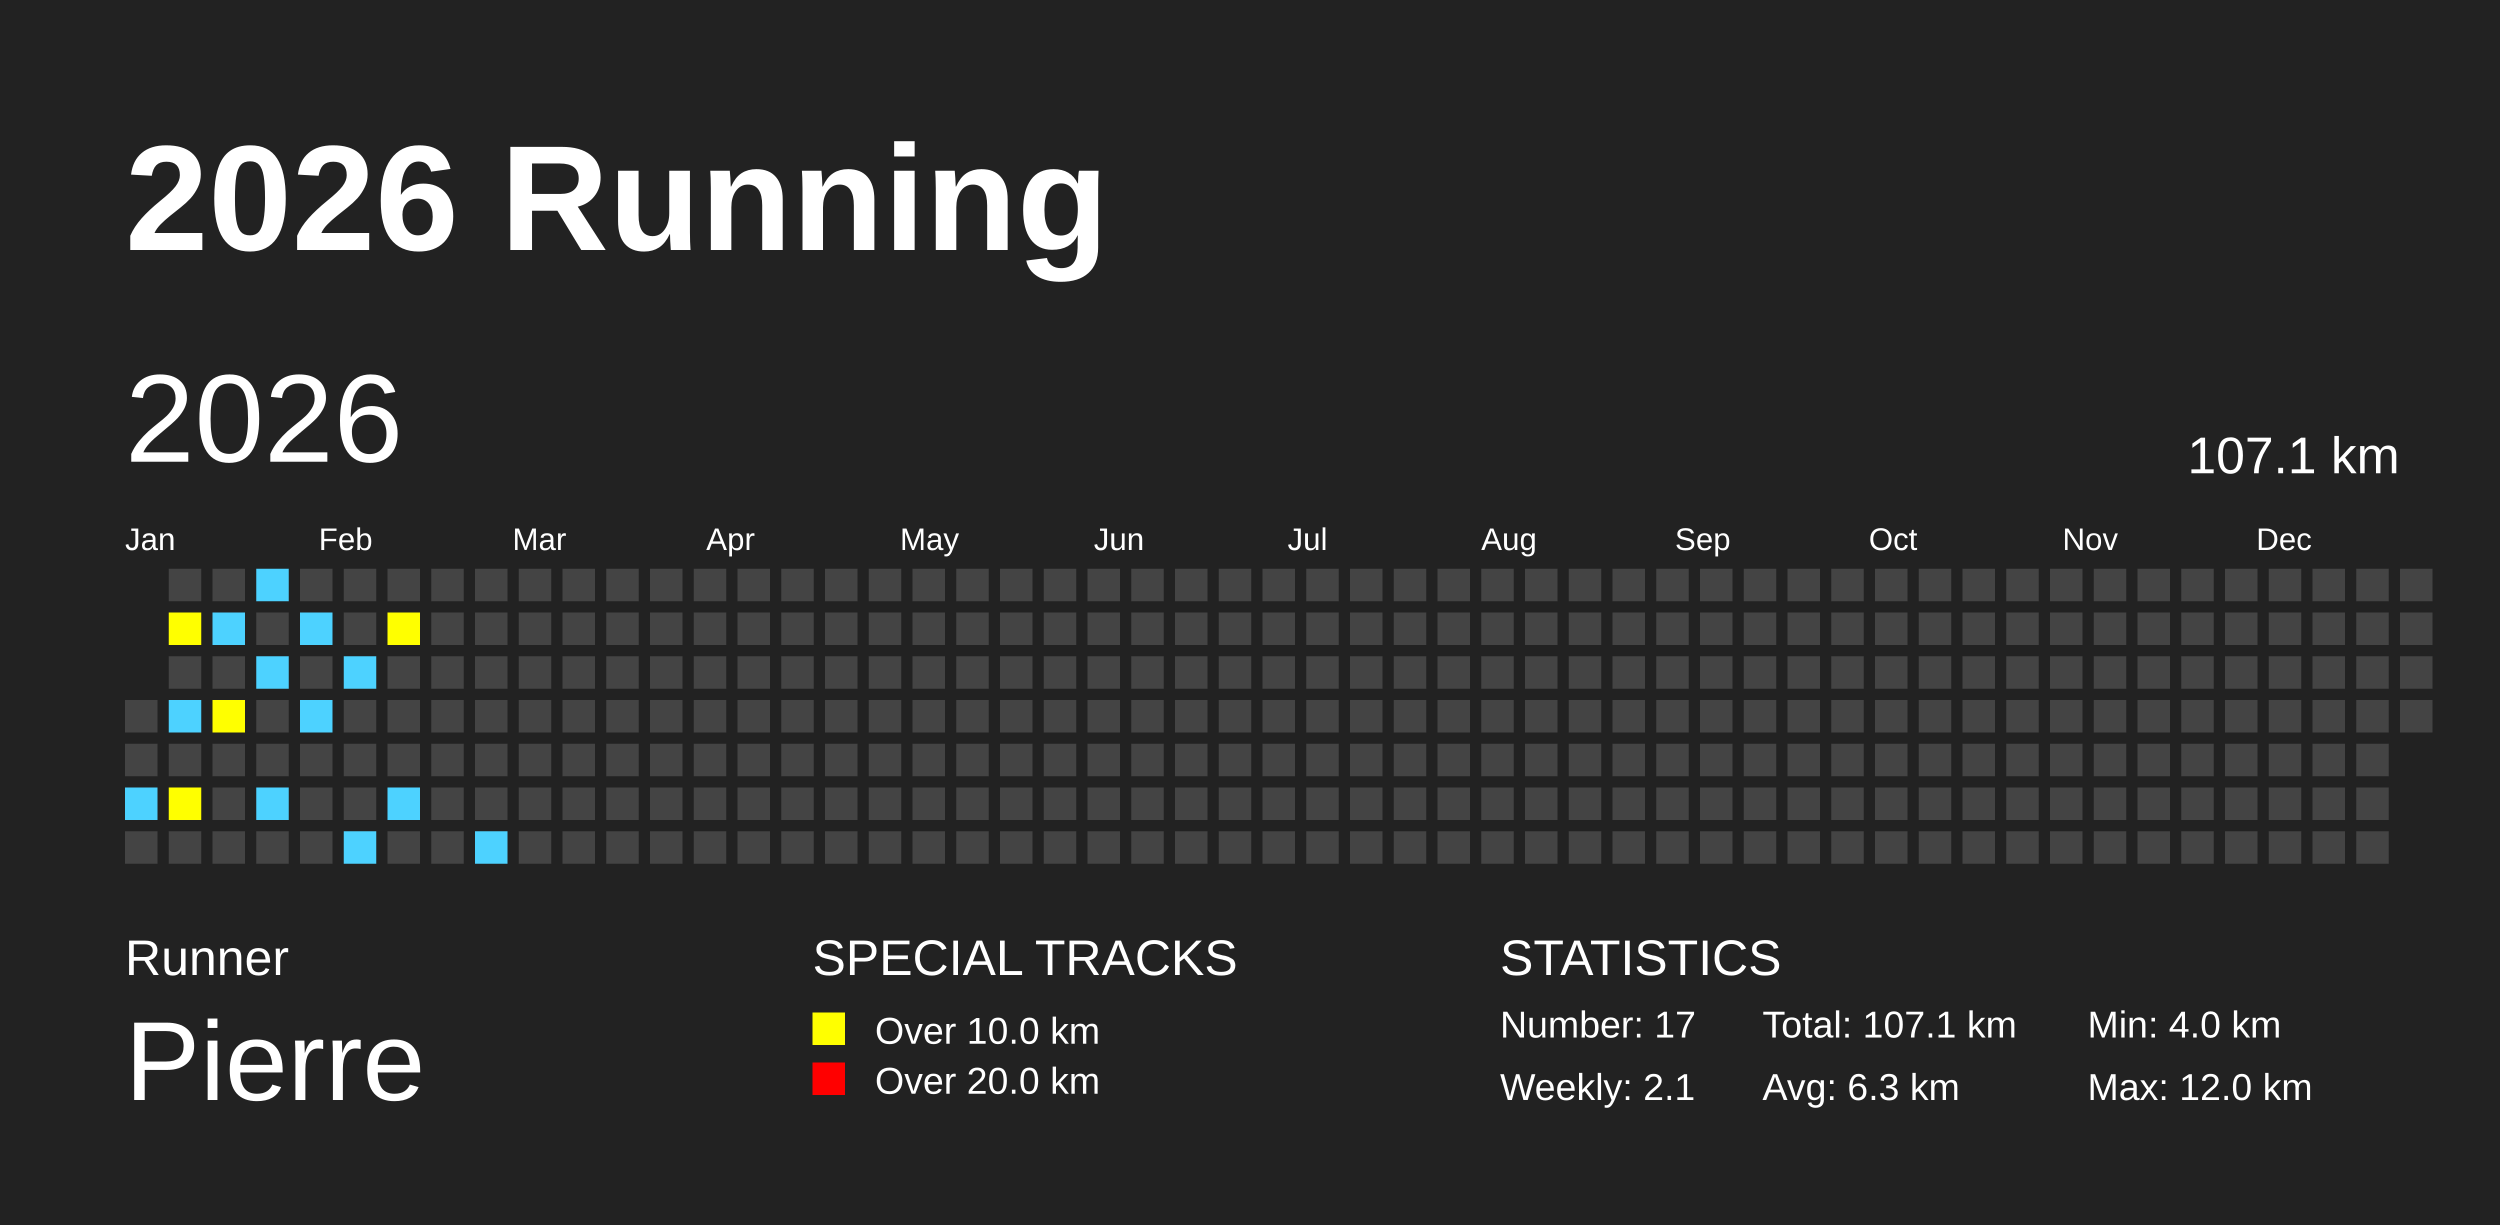
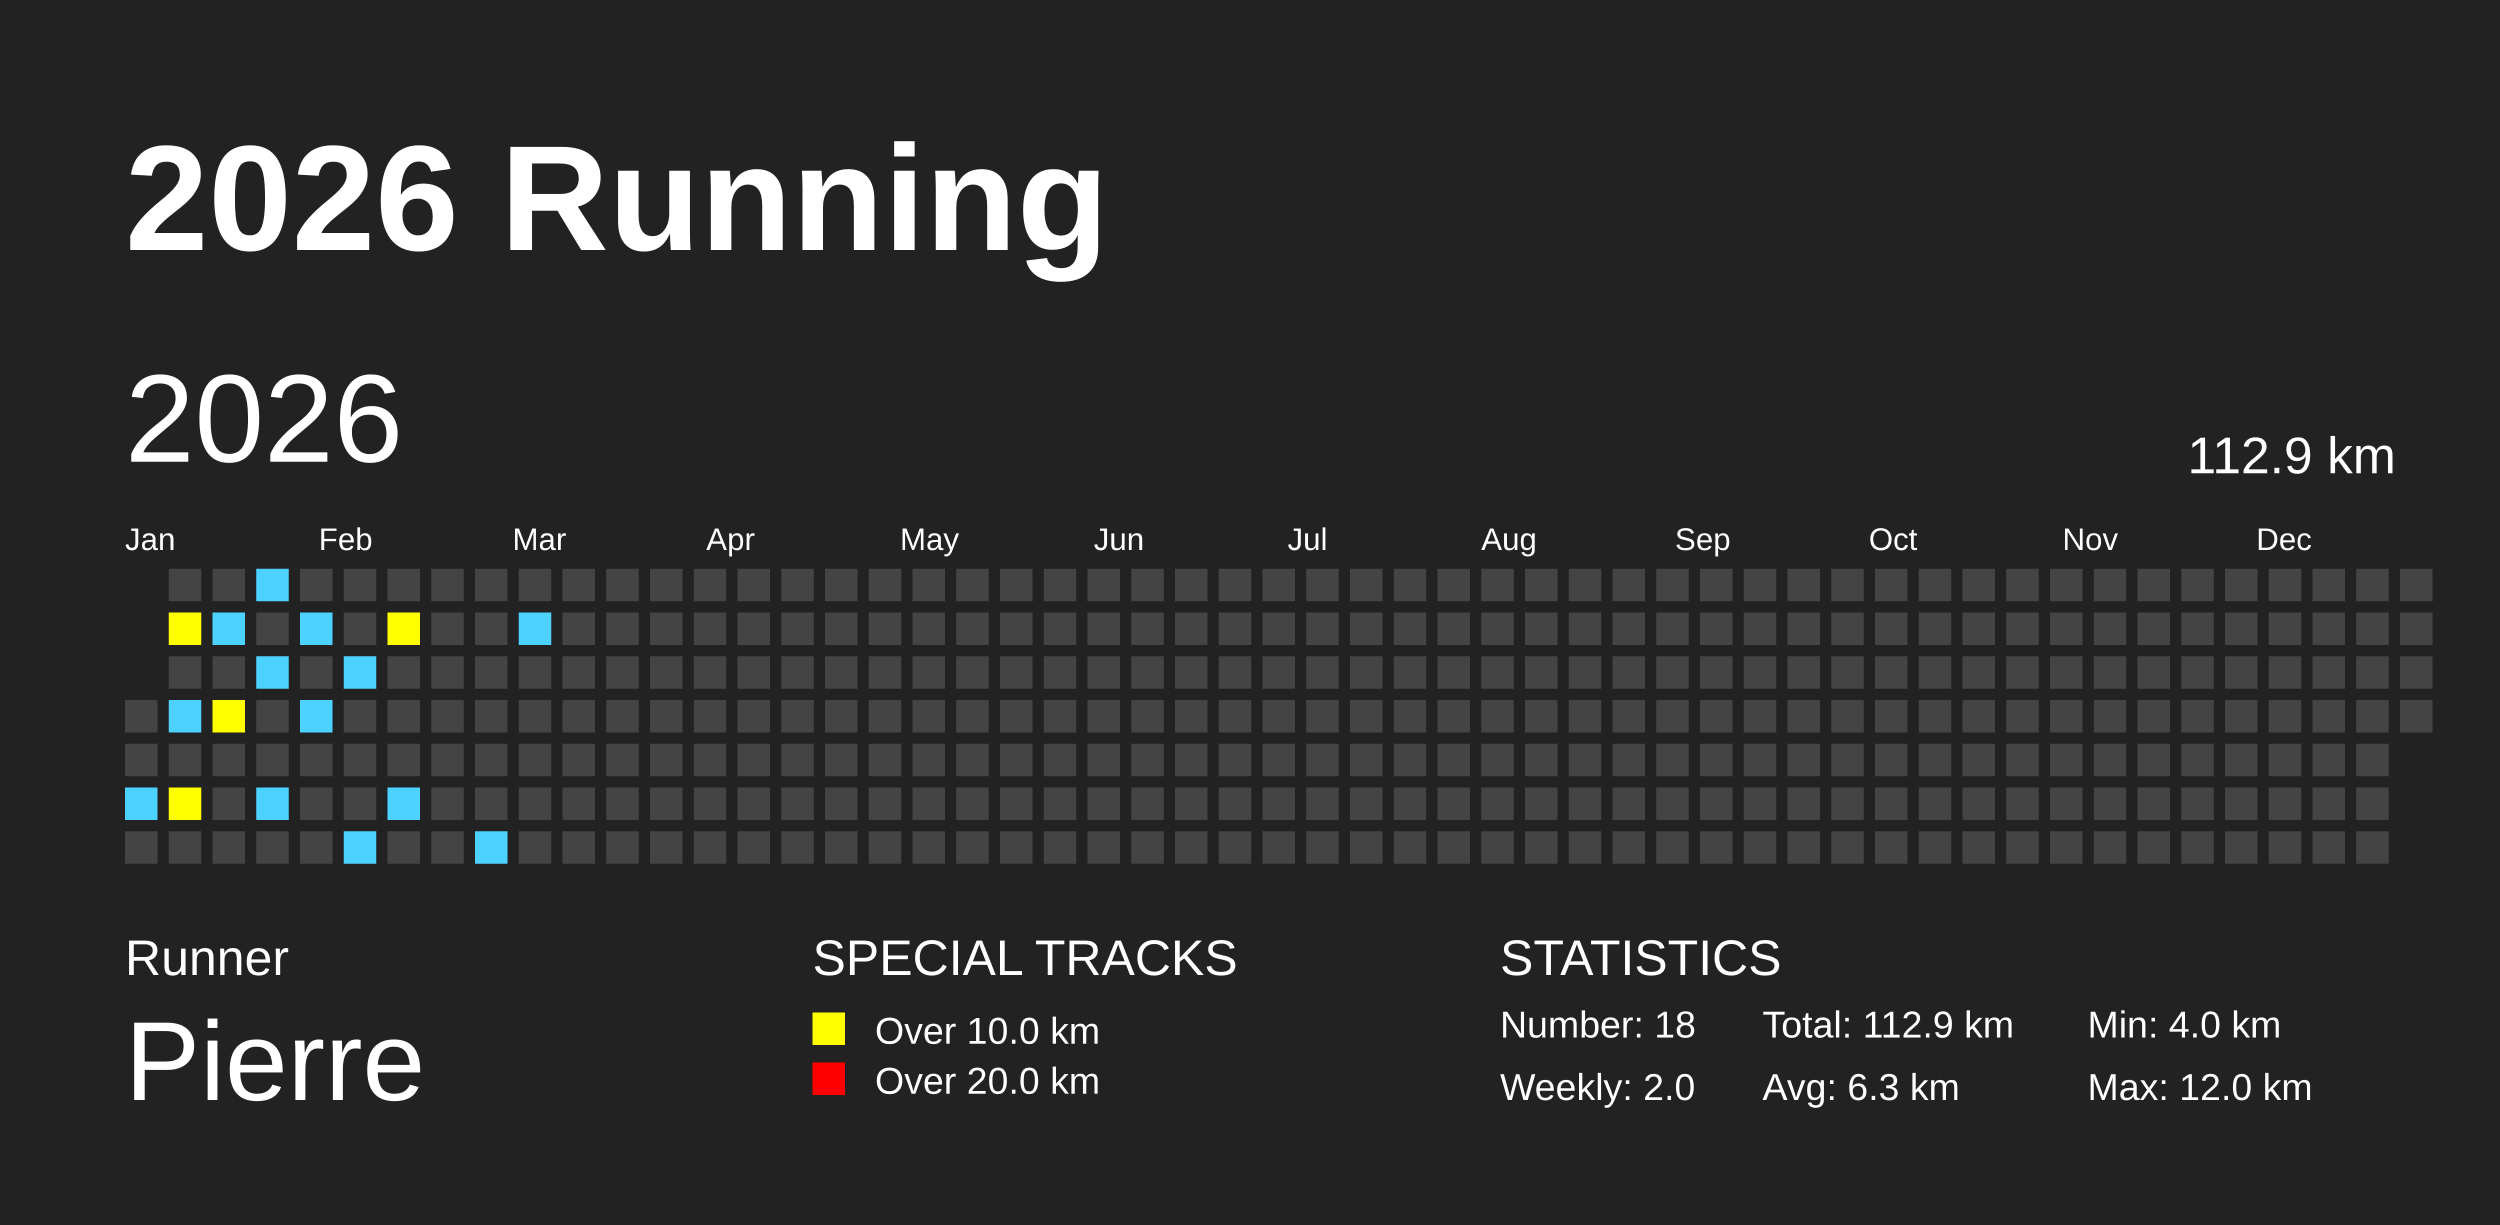
<svg xmlns="http://www.w3.org/2000/svg" baseProfile="full" height="98mm" version="1.1" viewBox="0,0,200,98" width="200mm">
  <defs />
  <rect fill="#222222" height="98" width="200" x="0" y="0" />
  <text fill="#FFFFFF" style="font-size:12px; font-family:Arial; font-weight:bold;" x="10" y="20">2026 Running</text>
  <text fill="#FFFFFF" style="font-size:4px; font-family:Arial" x="10" y="78">Runner</text>
  <text fill="#FFFFFF" style="font-size:9px; font-family:Arial" x="10" y="88">Pierre</text>
  <text fill="#FFFFFF" style="font-size:4px; font-family:Arial" x="65" y="78">SPECIAL TRACKS</text>
  <rect fill="yellow" height="2.6" width="2.6" x="65" y="81" />
  <text fill="#FFFFFF" style="font-size:3px; font-family:Arial" x="70" y="83.5">Over 10.0 km</text>
  <rect fill="red" height="2.6" width="2.6" x="65" y="85" />
  <text fill="#FFFFFF" style="font-size:3px; font-family:Arial" x="70" y="87.5">Over 20.0 km</text>
  <text fill="#FFFFFF" style="font-size:4px; font-family:Arial" x="120" y="78">STATISTICS</text>
-   <text fill="#FFFFFF" style="font-size:3px; font-family:Arial" x="120" y="83">Number: 17</text>
-   <text fill="#FFFFFF" style="font-size:3px; font-family:Arial" x="120" y="88">Weekly: 2.1</text>
-   <text fill="#FFFFFF" style="font-size:3px; font-family:Arial" x="141" y="83">Total: 107.1 km</text>
+   <text fill="#FFFFFF" style="font-size:3px; font-family:Arial" x="120" y="83">Number: 18</text>
+   <text fill="#FFFFFF" style="font-size:3px; font-family:Arial" x="120" y="88">Weekly: 2.0</text>
+   <text fill="#FFFFFF" style="font-size:3px; font-family:Arial" x="141" y="83">Total: 112.9 km</text>
  <text fill="#FFFFFF" style="font-size:3px; font-family:Arial" x="141" y="88">Avg: 6.3 km</text>
  <text fill="#FFFFFF" style="font-size:3px; font-family:Arial" x="167" y="83">Min: 4.0 km</text>
  <text fill="#FFFFFF" style="font-size:3px; font-family:Arial" x="167" y="88">Max: 12.0 km</text>
  <text dominant-baseline="hanging" fill="#FFFFFF" style="font-size:10.0px; font-family:Arial;" x="10" y="30">2026</text>
-   <text dominant-baseline="hanging" fill="#FFFFFF" style="font-size:4.125px; font-family:Arial;" x="175" y="35">107.1 km</text>
+   <text dominant-baseline="hanging" fill="#FFFFFF" style="font-size:4.125px; font-family:Arial;" x="175" y="35">112.9 km</text>
  <text fill="#FFFFFF" style="font-size:2.5px; font-family:Arial" x="10.0" y="44">Jan</text>
  <text fill="#FFFFFF" style="font-size:2.5px; font-family:Arial" x="25.5" y="44">Feb</text>
  <text fill="#FFFFFF" style="font-size:2.5px; font-family:Arial" x="41.0" y="44">Mar</text>
  <text fill="#FFFFFF" style="font-size:2.5px; font-family:Arial" x="56.5" y="44">Apr</text>
  <text fill="#FFFFFF" style="font-size:2.5px; font-family:Arial" x="72.0" y="44">May</text>
  <text fill="#FFFFFF" style="font-size:2.5px; font-family:Arial" x="87.5" y="44">Jun</text>
  <text fill="#FFFFFF" style="font-size:2.5px; font-family:Arial" x="103.0" y="44">Jul</text>
  <text fill="#FFFFFF" style="font-size:2.5px; font-family:Arial" x="118.5" y="44">Aug</text>
  <text fill="#FFFFFF" style="font-size:2.5px; font-family:Arial" x="134.0" y="44">Sep</text>
  <text fill="#FFFFFF" style="font-size:2.5px; font-family:Arial" x="149.5" y="44">Oct</text>
  <text fill="#FFFFFF" style="font-size:2.5px; font-family:Arial" x="165.0" y="44">Nov</text>
  <text fill="#FFFFFF" style="font-size:2.5px; font-family:Arial" x="180.5" y="44">Dec</text>
  <rect fill="#444444" height="2.6" width="2.6" x="10.0" y="56.0" />
  <rect fill="#444444" height="2.6" width="2.6" x="10.0" y="59.5" />
  <rect fill="#4DD2FF" height="2.6" width="2.6" x="10.0" y="63.0" />
  <rect fill="#444444" height="2.6" width="2.6" x="10.0" y="66.5" />
  <rect fill="#444444" height="2.6" width="2.6" x="13.5" y="45.5" />
  <rect fill="yellow" height="2.6" width="2.6" x="13.5" y="49.0" />
  <rect fill="#444444" height="2.6" width="2.6" x="13.5" y="52.5" />
  <rect fill="#4DD2FF" height="2.6" width="2.6" x="13.5" y="56.0" />
  <rect fill="#444444" height="2.6" width="2.6" x="13.5" y="59.5" />
  <rect fill="yellow" height="2.6" width="2.6" x="13.5" y="63.0" />
  <rect fill="#444444" height="2.6" width="2.6" x="13.5" y="66.5" />
  <rect fill="#444444" height="2.6" width="2.6" x="17.0" y="45.5" />
  <rect fill="#4DD2FF" height="2.6" width="2.6" x="17.0" y="49.0" />
  <rect fill="#444444" height="2.6" width="2.6" x="17.0" y="52.5" />
  <rect fill="yellow" height="2.6" width="2.6" x="17.0" y="56.0" />
  <rect fill="#444444" height="2.6" width="2.6" x="17.0" y="59.5" />
  <rect fill="#444444" height="2.6" width="2.6" x="17.0" y="63.0" />
  <rect fill="#444444" height="2.6" width="2.6" x="17.0" y="66.5" />
  <rect fill="#4DD2FF" height="2.6" width="2.6" x="20.5" y="45.5" />
  <rect fill="#444444" height="2.6" width="2.6" x="20.5" y="49.0" />
  <rect fill="#4DD2FF" height="2.6" width="2.6" x="20.5" y="52.5" />
  <rect fill="#444444" height="2.6" width="2.6" x="20.5" y="56.0" />
  <rect fill="#444444" height="2.6" width="2.6" x="20.5" y="59.5" />
  <rect fill="#4DD2FF" height="2.6" width="2.6" x="20.5" y="63.0" />
  <rect fill="#444444" height="2.6" width="2.6" x="20.5" y="66.5" />
  <rect fill="#444444" height="2.6" width="2.6" x="24.0" y="45.5" />
  <rect fill="#4DD2FF" height="2.6" width="2.6" x="24.0" y="49.0" />
  <rect fill="#444444" height="2.6" width="2.6" x="24.0" y="52.5" />
  <rect fill="#4DD2FF" height="2.6" width="2.6" x="24.0" y="56.0" />
  <rect fill="#444444" height="2.6" width="2.6" x="24.0" y="59.5" />
  <rect fill="#444444" height="2.6" width="2.6" x="24.0" y="63.0" />
  <rect fill="#444444" height="2.6" width="2.6" x="24.0" y="66.5" />
  <rect fill="#444444" height="2.6" width="2.6" x="27.5" y="45.5" />
  <rect fill="#444444" height="2.6" width="2.6" x="27.5" y="49.0" />
  <rect fill="#4DD2FF" height="2.6" width="2.6" x="27.5" y="52.5" />
  <rect fill="#444444" height="2.6" width="2.6" x="27.5" y="56.0" />
  <rect fill="#444444" height="2.6" width="2.6" x="27.5" y="59.5" />
  <rect fill="#444444" height="2.6" width="2.6" x="27.5" y="63.0" />
  <rect fill="#4DD2FF" height="2.6" width="2.6" x="27.5" y="66.5" />
  <rect fill="#444444" height="2.6" width="2.6" x="31.0" y="45.5" />
  <rect fill="yellow" height="2.6" width="2.6" x="31.0" y="49.0" />
  <rect fill="#444444" height="2.6" width="2.6" x="31.0" y="52.5" />
  <rect fill="#444444" height="2.6" width="2.6" x="31.0" y="56.0" />
  <rect fill="#444444" height="2.6" width="2.6" x="31.0" y="59.5" />
  <rect fill="#4DD2FF" height="2.6" width="2.6" x="31.0" y="63.0" />
  <rect fill="#444444" height="2.6" width="2.6" x="31.0" y="66.5" />
  <rect fill="#444444" height="2.6" width="2.6" x="34.5" y="45.5" />
  <rect fill="#444444" height="2.6" width="2.6" x="34.5" y="49.0" />
  <rect fill="#444444" height="2.6" width="2.6" x="34.5" y="52.5" />
  <rect fill="#444444" height="2.6" width="2.6" x="34.5" y="56.0" />
  <rect fill="#444444" height="2.6" width="2.6" x="34.5" y="59.5" />
  <rect fill="#444444" height="2.6" width="2.6" x="34.5" y="63.0" />
  <rect fill="#444444" height="2.6" width="2.6" x="34.5" y="66.5" />
  <rect fill="#444444" height="2.6" width="2.6" x="38.0" y="45.5" />
  <rect fill="#444444" height="2.6" width="2.6" x="38.0" y="49.0" />
  <rect fill="#444444" height="2.6" width="2.6" x="38.0" y="52.5" />
  <rect fill="#444444" height="2.6" width="2.6" x="38.0" y="56.0" />
  <rect fill="#444444" height="2.6" width="2.6" x="38.0" y="59.5" />
  <rect fill="#444444" height="2.6" width="2.6" x="38.0" y="63.0" />
  <rect fill="#4DD2FF" height="2.6" width="2.6" x="38.0" y="66.5" />
  <rect fill="#444444" height="2.6" width="2.6" x="41.5" y="45.5" />
-   <rect fill="#444444" height="2.6" width="2.6" x="41.5" y="49.0" />
+   <rect fill="#4DD2FF" height="2.6" width="2.6" x="41.5" y="49.0" />
  <rect fill="#444444" height="2.6" width="2.6" x="41.5" y="52.5" />
  <rect fill="#444444" height="2.6" width="2.6" x="41.5" y="56.0" />
  <rect fill="#444444" height="2.6" width="2.6" x="41.5" y="59.5" />
  <rect fill="#444444" height="2.6" width="2.6" x="41.5" y="63.0" />
  <rect fill="#444444" height="2.6" width="2.6" x="41.5" y="66.5" />
  <rect fill="#444444" height="2.6" width="2.6" x="45.0" y="45.5" />
  <rect fill="#444444" height="2.6" width="2.6" x="45.0" y="49.0" />
  <rect fill="#444444" height="2.6" width="2.6" x="45.0" y="52.5" />
  <rect fill="#444444" height="2.6" width="2.6" x="45.0" y="56.0" />
  <rect fill="#444444" height="2.6" width="2.6" x="45.0" y="59.5" />
  <rect fill="#444444" height="2.6" width="2.6" x="45.0" y="63.0" />
  <rect fill="#444444" height="2.6" width="2.6" x="45.0" y="66.5" />
  <rect fill="#444444" height="2.6" width="2.6" x="48.5" y="45.5" />
  <rect fill="#444444" height="2.6" width="2.6" x="48.5" y="49.0" />
  <rect fill="#444444" height="2.6" width="2.6" x="48.5" y="52.5" />
  <rect fill="#444444" height="2.6" width="2.6" x="48.5" y="56.0" />
  <rect fill="#444444" height="2.6" width="2.6" x="48.5" y="59.5" />
  <rect fill="#444444" height="2.6" width="2.6" x="48.5" y="63.0" />
  <rect fill="#444444" height="2.6" width="2.6" x="48.5" y="66.5" />
  <rect fill="#444444" height="2.6" width="2.6" x="52.0" y="45.5" />
  <rect fill="#444444" height="2.6" width="2.6" x="52.0" y="49.0" />
  <rect fill="#444444" height="2.6" width="2.6" x="52.0" y="52.5" />
  <rect fill="#444444" height="2.6" width="2.6" x="52.0" y="56.0" />
  <rect fill="#444444" height="2.6" width="2.6" x="52.0" y="59.5" />
  <rect fill="#444444" height="2.6" width="2.6" x="52.0" y="63.0" />
  <rect fill="#444444" height="2.6" width="2.6" x="52.0" y="66.5" />
  <rect fill="#444444" height="2.6" width="2.6" x="55.5" y="45.5" />
  <rect fill="#444444" height="2.6" width="2.6" x="55.5" y="49.0" />
  <rect fill="#444444" height="2.6" width="2.6" x="55.5" y="52.5" />
  <rect fill="#444444" height="2.6" width="2.6" x="55.5" y="56.0" />
  <rect fill="#444444" height="2.6" width="2.6" x="55.5" y="59.5" />
  <rect fill="#444444" height="2.6" width="2.6" x="55.5" y="63.0" />
  <rect fill="#444444" height="2.6" width="2.6" x="55.5" y="66.5" />
  <rect fill="#444444" height="2.6" width="2.6" x="59.0" y="45.5" />
  <rect fill="#444444" height="2.6" width="2.6" x="59.0" y="49.0" />
  <rect fill="#444444" height="2.6" width="2.6" x="59.0" y="52.5" />
  <rect fill="#444444" height="2.6" width="2.6" x="59.0" y="56.0" />
  <rect fill="#444444" height="2.6" width="2.6" x="59.0" y="59.5" />
  <rect fill="#444444" height="2.6" width="2.6" x="59.0" y="63.0" />
  <rect fill="#444444" height="2.6" width="2.6" x="59.0" y="66.5" />
  <rect fill="#444444" height="2.6" width="2.6" x="62.5" y="45.5" />
  <rect fill="#444444" height="2.6" width="2.6" x="62.5" y="49.0" />
  <rect fill="#444444" height="2.6" width="2.6" x="62.5" y="52.5" />
  <rect fill="#444444" height="2.6" width="2.6" x="62.5" y="56.0" />
  <rect fill="#444444" height="2.6" width="2.6" x="62.5" y="59.5" />
  <rect fill="#444444" height="2.6" width="2.6" x="62.5" y="63.0" />
  <rect fill="#444444" height="2.6" width="2.6" x="62.5" y="66.5" />
  <rect fill="#444444" height="2.6" width="2.6" x="66.0" y="45.5" />
  <rect fill="#444444" height="2.6" width="2.6" x="66.0" y="49.0" />
  <rect fill="#444444" height="2.6" width="2.6" x="66.0" y="52.5" />
  <rect fill="#444444" height="2.6" width="2.6" x="66.0" y="56.0" />
  <rect fill="#444444" height="2.6" width="2.6" x="66.0" y="59.5" />
  <rect fill="#444444" height="2.6" width="2.6" x="66.0" y="63.0" />
  <rect fill="#444444" height="2.6" width="2.6" x="66.0" y="66.5" />
  <rect fill="#444444" height="2.6" width="2.6" x="69.5" y="45.5" />
  <rect fill="#444444" height="2.6" width="2.6" x="69.5" y="49.0" />
  <rect fill="#444444" height="2.6" width="2.6" x="69.5" y="52.5" />
  <rect fill="#444444" height="2.6" width="2.6" x="69.5" y="56.0" />
  <rect fill="#444444" height="2.6" width="2.6" x="69.5" y="59.5" />
  <rect fill="#444444" height="2.6" width="2.6" x="69.5" y="63.0" />
  <rect fill="#444444" height="2.6" width="2.6" x="69.5" y="66.5" />
  <rect fill="#444444" height="2.6" width="2.6" x="73.0" y="45.5" />
  <rect fill="#444444" height="2.6" width="2.6" x="73.0" y="49.0" />
  <rect fill="#444444" height="2.6" width="2.6" x="73.0" y="52.5" />
  <rect fill="#444444" height="2.6" width="2.6" x="73.0" y="56.0" />
  <rect fill="#444444" height="2.6" width="2.6" x="73.0" y="59.5" />
  <rect fill="#444444" height="2.6" width="2.6" x="73.0" y="63.0" />
  <rect fill="#444444" height="2.6" width="2.6" x="73.0" y="66.5" />
  <rect fill="#444444" height="2.6" width="2.6" x="76.5" y="45.5" />
  <rect fill="#444444" height="2.6" width="2.6" x="76.5" y="49.0" />
  <rect fill="#444444" height="2.6" width="2.6" x="76.5" y="52.5" />
  <rect fill="#444444" height="2.6" width="2.6" x="76.5" y="56.0" />
  <rect fill="#444444" height="2.6" width="2.6" x="76.5" y="59.5" />
  <rect fill="#444444" height="2.6" width="2.6" x="76.5" y="63.0" />
  <rect fill="#444444" height="2.6" width="2.6" x="76.5" y="66.5" />
  <rect fill="#444444" height="2.6" width="2.6" x="80.0" y="45.5" />
  <rect fill="#444444" height="2.6" width="2.6" x="80.0" y="49.0" />
  <rect fill="#444444" height="2.6" width="2.6" x="80.0" y="52.5" />
  <rect fill="#444444" height="2.6" width="2.6" x="80.0" y="56.0" />
  <rect fill="#444444" height="2.6" width="2.6" x="80.0" y="59.5" />
  <rect fill="#444444" height="2.6" width="2.6" x="80.0" y="63.0" />
  <rect fill="#444444" height="2.6" width="2.6" x="80.0" y="66.5" />
  <rect fill="#444444" height="2.6" width="2.6" x="83.5" y="45.5" />
  <rect fill="#444444" height="2.6" width="2.6" x="83.5" y="49.0" />
  <rect fill="#444444" height="2.6" width="2.6" x="83.5" y="52.5" />
  <rect fill="#444444" height="2.6" width="2.6" x="83.5" y="56.0" />
  <rect fill="#444444" height="2.6" width="2.6" x="83.5" y="59.5" />
  <rect fill="#444444" height="2.6" width="2.6" x="83.5" y="63.0" />
  <rect fill="#444444" height="2.6" width="2.6" x="83.5" y="66.5" />
  <rect fill="#444444" height="2.6" width="2.6" x="87.0" y="45.5" />
  <rect fill="#444444" height="2.6" width="2.6" x="87.0" y="49.0" />
  <rect fill="#444444" height="2.6" width="2.6" x="87.0" y="52.5" />
  <rect fill="#444444" height="2.6" width="2.6" x="87.0" y="56.0" />
  <rect fill="#444444" height="2.6" width="2.6" x="87.0" y="59.5" />
  <rect fill="#444444" height="2.6" width="2.6" x="87.0" y="63.0" />
  <rect fill="#444444" height="2.6" width="2.6" x="87.0" y="66.5" />
  <rect fill="#444444" height="2.6" width="2.6" x="90.5" y="45.5" />
  <rect fill="#444444" height="2.6" width="2.6" x="90.5" y="49.0" />
  <rect fill="#444444" height="2.6" width="2.6" x="90.5" y="52.5" />
  <rect fill="#444444" height="2.6" width="2.6" x="90.5" y="56.0" />
  <rect fill="#444444" height="2.6" width="2.6" x="90.5" y="59.5" />
  <rect fill="#444444" height="2.6" width="2.6" x="90.5" y="63.0" />
  <rect fill="#444444" height="2.6" width="2.6" x="90.5" y="66.5" />
  <rect fill="#444444" height="2.6" width="2.6" x="94.0" y="45.5" />
  <rect fill="#444444" height="2.6" width="2.6" x="94.0" y="49.0" />
  <rect fill="#444444" height="2.6" width="2.6" x="94.0" y="52.5" />
  <rect fill="#444444" height="2.6" width="2.6" x="94.0" y="56.0" />
  <rect fill="#444444" height="2.6" width="2.6" x="94.0" y="59.5" />
  <rect fill="#444444" height="2.6" width="2.6" x="94.0" y="63.0" />
  <rect fill="#444444" height="2.6" width="2.6" x="94.0" y="66.5" />
  <rect fill="#444444" height="2.6" width="2.6" x="97.5" y="45.5" />
  <rect fill="#444444" height="2.6" width="2.6" x="97.5" y="49.0" />
  <rect fill="#444444" height="2.6" width="2.6" x="97.5" y="52.5" />
  <rect fill="#444444" height="2.6" width="2.6" x="97.5" y="56.0" />
  <rect fill="#444444" height="2.6" width="2.6" x="97.5" y="59.5" />
  <rect fill="#444444" height="2.6" width="2.6" x="97.5" y="63.0" />
  <rect fill="#444444" height="2.6" width="2.6" x="97.5" y="66.5" />
  <rect fill="#444444" height="2.6" width="2.6" x="101.0" y="45.5" />
  <rect fill="#444444" height="2.6" width="2.6" x="101.0" y="49.0" />
  <rect fill="#444444" height="2.6" width="2.6" x="101.0" y="52.5" />
  <rect fill="#444444" height="2.6" width="2.6" x="101.0" y="56.0" />
  <rect fill="#444444" height="2.6" width="2.6" x="101.0" y="59.5" />
  <rect fill="#444444" height="2.6" width="2.6" x="101.0" y="63.0" />
  <rect fill="#444444" height="2.6" width="2.6" x="101.0" y="66.5" />
  <rect fill="#444444" height="2.6" width="2.6" x="104.5" y="45.5" />
  <rect fill="#444444" height="2.6" width="2.6" x="104.5" y="49.0" />
  <rect fill="#444444" height="2.6" width="2.6" x="104.5" y="52.5" />
  <rect fill="#444444" height="2.6" width="2.6" x="104.5" y="56.0" />
  <rect fill="#444444" height="2.6" width="2.6" x="104.5" y="59.5" />
  <rect fill="#444444" height="2.6" width="2.6" x="104.5" y="63.0" />
  <rect fill="#444444" height="2.6" width="2.6" x="104.5" y="66.5" />
  <rect fill="#444444" height="2.6" width="2.6" x="108.0" y="45.5" />
  <rect fill="#444444" height="2.6" width="2.6" x="108.0" y="49.0" />
  <rect fill="#444444" height="2.6" width="2.6" x="108.0" y="52.5" />
  <rect fill="#444444" height="2.6" width="2.6" x="108.0" y="56.0" />
  <rect fill="#444444" height="2.6" width="2.6" x="108.0" y="59.5" />
  <rect fill="#444444" height="2.6" width="2.6" x="108.0" y="63.0" />
  <rect fill="#444444" height="2.6" width="2.6" x="108.0" y="66.5" />
  <rect fill="#444444" height="2.6" width="2.6" x="111.5" y="45.5" />
  <rect fill="#444444" height="2.6" width="2.6" x="111.5" y="49.0" />
  <rect fill="#444444" height="2.6" width="2.6" x="111.5" y="52.5" />
  <rect fill="#444444" height="2.6" width="2.6" x="111.5" y="56.0" />
  <rect fill="#444444" height="2.6" width="2.6" x="111.5" y="59.5" />
  <rect fill="#444444" height="2.6" width="2.6" x="111.5" y="63.0" />
  <rect fill="#444444" height="2.6" width="2.6" x="111.5" y="66.5" />
  <rect fill="#444444" height="2.6" width="2.6" x="115.0" y="45.5" />
  <rect fill="#444444" height="2.6" width="2.6" x="115.0" y="49.0" />
  <rect fill="#444444" height="2.6" width="2.6" x="115.0" y="52.5" />
  <rect fill="#444444" height="2.6" width="2.6" x="115.0" y="56.0" />
  <rect fill="#444444" height="2.6" width="2.6" x="115.0" y="59.5" />
  <rect fill="#444444" height="2.6" width="2.6" x="115.0" y="63.0" />
  <rect fill="#444444" height="2.6" width="2.6" x="115.0" y="66.5" />
  <rect fill="#444444" height="2.6" width="2.6" x="118.5" y="45.5" />
  <rect fill="#444444" height="2.6" width="2.6" x="118.5" y="49.0" />
  <rect fill="#444444" height="2.6" width="2.6" x="118.5" y="52.5" />
  <rect fill="#444444" height="2.6" width="2.6" x="118.5" y="56.0" />
  <rect fill="#444444" height="2.6" width="2.6" x="118.5" y="59.5" />
  <rect fill="#444444" height="2.6" width="2.6" x="118.5" y="63.0" />
  <rect fill="#444444" height="2.6" width="2.6" x="118.5" y="66.5" />
  <rect fill="#444444" height="2.6" width="2.6" x="122.0" y="45.5" />
  <rect fill="#444444" height="2.6" width="2.6" x="122.0" y="49.0" />
  <rect fill="#444444" height="2.6" width="2.6" x="122.0" y="52.5" />
  <rect fill="#444444" height="2.6" width="2.6" x="122.0" y="56.0" />
  <rect fill="#444444" height="2.6" width="2.6" x="122.0" y="59.5" />
  <rect fill="#444444" height="2.6" width="2.6" x="122.0" y="63.0" />
  <rect fill="#444444" height="2.6" width="2.6" x="122.0" y="66.5" />
  <rect fill="#444444" height="2.6" width="2.6" x="125.5" y="45.5" />
  <rect fill="#444444" height="2.6" width="2.6" x="125.5" y="49.0" />
  <rect fill="#444444" height="2.6" width="2.6" x="125.5" y="52.5" />
  <rect fill="#444444" height="2.6" width="2.6" x="125.5" y="56.0" />
  <rect fill="#444444" height="2.6" width="2.6" x="125.5" y="59.5" />
  <rect fill="#444444" height="2.6" width="2.6" x="125.5" y="63.0" />
  <rect fill="#444444" height="2.6" width="2.6" x="125.5" y="66.5" />
  <rect fill="#444444" height="2.6" width="2.6" x="129.0" y="45.5" />
  <rect fill="#444444" height="2.6" width="2.6" x="129.0" y="49.0" />
  <rect fill="#444444" height="2.6" width="2.6" x="129.0" y="52.5" />
  <rect fill="#444444" height="2.6" width="2.6" x="129.0" y="56.0" />
  <rect fill="#444444" height="2.6" width="2.6" x="129.0" y="59.5" />
  <rect fill="#444444" height="2.6" width="2.6" x="129.0" y="63.0" />
  <rect fill="#444444" height="2.6" width="2.6" x="129.0" y="66.5" />
  <rect fill="#444444" height="2.6" width="2.6" x="132.5" y="45.5" />
  <rect fill="#444444" height="2.6" width="2.6" x="132.5" y="49.0" />
  <rect fill="#444444" height="2.6" width="2.6" x="132.5" y="52.5" />
  <rect fill="#444444" height="2.6" width="2.6" x="132.5" y="56.0" />
  <rect fill="#444444" height="2.6" width="2.6" x="132.5" y="59.5" />
  <rect fill="#444444" height="2.6" width="2.6" x="132.5" y="63.0" />
  <rect fill="#444444" height="2.6" width="2.6" x="132.5" y="66.5" />
  <rect fill="#444444" height="2.6" width="2.6" x="136.0" y="45.5" />
  <rect fill="#444444" height="2.6" width="2.6" x="136.0" y="49.0" />
  <rect fill="#444444" height="2.6" width="2.6" x="136.0" y="52.5" />
  <rect fill="#444444" height="2.6" width="2.6" x="136.0" y="56.0" />
  <rect fill="#444444" height="2.6" width="2.6" x="136.0" y="59.5" />
  <rect fill="#444444" height="2.6" width="2.6" x="136.0" y="63.0" />
  <rect fill="#444444" height="2.6" width="2.6" x="136.0" y="66.5" />
  <rect fill="#444444" height="2.6" width="2.6" x="139.5" y="45.5" />
  <rect fill="#444444" height="2.6" width="2.6" x="139.5" y="49.0" />
  <rect fill="#444444" height="2.6" width="2.6" x="139.5" y="52.5" />
  <rect fill="#444444" height="2.6" width="2.6" x="139.5" y="56.0" />
  <rect fill="#444444" height="2.6" width="2.6" x="139.5" y="59.5" />
  <rect fill="#444444" height="2.6" width="2.6" x="139.5" y="63.0" />
  <rect fill="#444444" height="2.6" width="2.6" x="139.5" y="66.5" />
  <rect fill="#444444" height="2.6" width="2.6" x="143.0" y="45.5" />
  <rect fill="#444444" height="2.6" width="2.6" x="143.0" y="49.0" />
  <rect fill="#444444" height="2.6" width="2.6" x="143.0" y="52.5" />
  <rect fill="#444444" height="2.6" width="2.6" x="143.0" y="56.0" />
  <rect fill="#444444" height="2.6" width="2.6" x="143.0" y="59.5" />
  <rect fill="#444444" height="2.6" width="2.6" x="143.0" y="63.0" />
  <rect fill="#444444" height="2.6" width="2.6" x="143.0" y="66.5" />
  <rect fill="#444444" height="2.6" width="2.6" x="146.5" y="45.5" />
  <rect fill="#444444" height="2.6" width="2.6" x="146.5" y="49.0" />
  <rect fill="#444444" height="2.6" width="2.6" x="146.5" y="52.5" />
  <rect fill="#444444" height="2.6" width="2.6" x="146.5" y="56.0" />
  <rect fill="#444444" height="2.6" width="2.6" x="146.5" y="59.5" />
  <rect fill="#444444" height="2.6" width="2.6" x="146.5" y="63.0" />
  <rect fill="#444444" height="2.6" width="2.6" x="146.5" y="66.5" />
  <rect fill="#444444" height="2.6" width="2.6" x="150.0" y="45.5" />
  <rect fill="#444444" height="2.6" width="2.6" x="150.0" y="49.0" />
  <rect fill="#444444" height="2.6" width="2.6" x="150.0" y="52.5" />
  <rect fill="#444444" height="2.6" width="2.6" x="150.0" y="56.0" />
  <rect fill="#444444" height="2.6" width="2.6" x="150.0" y="59.5" />
  <rect fill="#444444" height="2.6" width="2.6" x="150.0" y="63.0" />
  <rect fill="#444444" height="2.6" width="2.6" x="150.0" y="66.5" />
  <rect fill="#444444" height="2.6" width="2.6" x="153.5" y="45.5" />
  <rect fill="#444444" height="2.6" width="2.6" x="153.5" y="49.0" />
  <rect fill="#444444" height="2.6" width="2.6" x="153.5" y="52.5" />
  <rect fill="#444444" height="2.6" width="2.6" x="153.5" y="56.0" />
  <rect fill="#444444" height="2.6" width="2.6" x="153.5" y="59.5" />
  <rect fill="#444444" height="2.6" width="2.6" x="153.5" y="63.0" />
  <rect fill="#444444" height="2.6" width="2.6" x="153.5" y="66.5" />
  <rect fill="#444444" height="2.6" width="2.6" x="157.0" y="45.5" />
  <rect fill="#444444" height="2.6" width="2.6" x="157.0" y="49.0" />
  <rect fill="#444444" height="2.6" width="2.6" x="157.0" y="52.5" />
  <rect fill="#444444" height="2.6" width="2.6" x="157.0" y="56.0" />
  <rect fill="#444444" height="2.6" width="2.6" x="157.0" y="59.5" />
  <rect fill="#444444" height="2.6" width="2.6" x="157.0" y="63.0" />
  <rect fill="#444444" height="2.6" width="2.6" x="157.0" y="66.5" />
  <rect fill="#444444" height="2.6" width="2.6" x="160.5" y="45.5" />
  <rect fill="#444444" height="2.6" width="2.6" x="160.5" y="49.0" />
  <rect fill="#444444" height="2.6" width="2.6" x="160.5" y="52.5" />
  <rect fill="#444444" height="2.6" width="2.6" x="160.5" y="56.0" />
  <rect fill="#444444" height="2.6" width="2.6" x="160.5" y="59.5" />
  <rect fill="#444444" height="2.6" width="2.6" x="160.5" y="63.0" />
  <rect fill="#444444" height="2.6" width="2.6" x="160.5" y="66.5" />
  <rect fill="#444444" height="2.6" width="2.6" x="164.0" y="45.5" />
  <rect fill="#444444" height="2.6" width="2.6" x="164.0" y="49.0" />
  <rect fill="#444444" height="2.6" width="2.6" x="164.0" y="52.5" />
  <rect fill="#444444" height="2.6" width="2.6" x="164.0" y="56.0" />
  <rect fill="#444444" height="2.6" width="2.6" x="164.0" y="59.5" />
  <rect fill="#444444" height="2.6" width="2.6" x="164.0" y="63.0" />
  <rect fill="#444444" height="2.6" width="2.6" x="164.0" y="66.5" />
  <rect fill="#444444" height="2.6" width="2.6" x="167.5" y="45.5" />
  <rect fill="#444444" height="2.6" width="2.6" x="167.5" y="49.0" />
  <rect fill="#444444" height="2.6" width="2.6" x="167.5" y="52.5" />
  <rect fill="#444444" height="2.6" width="2.6" x="167.5" y="56.0" />
  <rect fill="#444444" height="2.6" width="2.6" x="167.5" y="59.5" />
  <rect fill="#444444" height="2.6" width="2.6" x="167.5" y="63.0" />
  <rect fill="#444444" height="2.6" width="2.6" x="167.5" y="66.5" />
  <rect fill="#444444" height="2.6" width="2.6" x="171.0" y="45.5" />
  <rect fill="#444444" height="2.6" width="2.6" x="171.0" y="49.0" />
  <rect fill="#444444" height="2.6" width="2.6" x="171.0" y="52.5" />
  <rect fill="#444444" height="2.6" width="2.6" x="171.0" y="56.0" />
  <rect fill="#444444" height="2.6" width="2.6" x="171.0" y="59.5" />
  <rect fill="#444444" height="2.6" width="2.6" x="171.0" y="63.0" />
  <rect fill="#444444" height="2.6" width="2.6" x="171.0" y="66.5" />
  <rect fill="#444444" height="2.6" width="2.6" x="174.5" y="45.5" />
  <rect fill="#444444" height="2.6" width="2.6" x="174.5" y="49.0" />
  <rect fill="#444444" height="2.6" width="2.6" x="174.5" y="52.5" />
  <rect fill="#444444" height="2.6" width="2.6" x="174.5" y="56.0" />
  <rect fill="#444444" height="2.6" width="2.6" x="174.5" y="59.5" />
  <rect fill="#444444" height="2.6" width="2.6" x="174.5" y="63.0" />
  <rect fill="#444444" height="2.6" width="2.6" x="174.5" y="66.5" />
  <rect fill="#444444" height="2.6" width="2.6" x="178.0" y="45.5" />
  <rect fill="#444444" height="2.6" width="2.6" x="178.0" y="49.0" />
  <rect fill="#444444" height="2.6" width="2.6" x="178.0" y="52.5" />
  <rect fill="#444444" height="2.6" width="2.6" x="178.0" y="56.0" />
  <rect fill="#444444" height="2.6" width="2.6" x="178.0" y="59.5" />
  <rect fill="#444444" height="2.6" width="2.6" x="178.0" y="63.0" />
  <rect fill="#444444" height="2.6" width="2.6" x="178.0" y="66.5" />
  <rect fill="#444444" height="2.6" width="2.6" x="181.5" y="45.5" />
  <rect fill="#444444" height="2.6" width="2.6" x="181.5" y="49.0" />
  <rect fill="#444444" height="2.6" width="2.6" x="181.5" y="52.5" />
  <rect fill="#444444" height="2.6" width="2.6" x="181.5" y="56.0" />
  <rect fill="#444444" height="2.6" width="2.6" x="181.5" y="59.5" />
  <rect fill="#444444" height="2.6" width="2.6" x="181.5" y="63.0" />
  <rect fill="#444444" height="2.6" width="2.6" x="181.5" y="66.5" />
  <rect fill="#444444" height="2.6" width="2.6" x="185.0" y="45.5" />
  <rect fill="#444444" height="2.6" width="2.6" x="185.0" y="49.0" />
  <rect fill="#444444" height="2.6" width="2.6" x="185.0" y="52.5" />
  <rect fill="#444444" height="2.6" width="2.6" x="185.0" y="56.0" />
  <rect fill="#444444" height="2.6" width="2.6" x="185.0" y="59.5" />
  <rect fill="#444444" height="2.6" width="2.6" x="185.0" y="63.0" />
  <rect fill="#444444" height="2.6" width="2.6" x="185.0" y="66.5" />
  <rect fill="#444444" height="2.6" width="2.6" x="188.5" y="45.5" />
  <rect fill="#444444" height="2.6" width="2.6" x="188.5" y="49.0" />
  <rect fill="#444444" height="2.6" width="2.6" x="188.5" y="52.5" />
  <rect fill="#444444" height="2.6" width="2.6" x="188.5" y="56.0" />
  <rect fill="#444444" height="2.6" width="2.6" x="188.5" y="59.5" />
  <rect fill="#444444" height="2.6" width="2.6" x="188.5" y="63.0" />
  <rect fill="#444444" height="2.6" width="2.6" x="188.5" y="66.5" />
  <rect fill="#444444" height="2.6" width="2.6" x="192.0" y="45.5" />
  <rect fill="#444444" height="2.6" width="2.6" x="192.0" y="49.0" />
  <rect fill="#444444" height="2.6" width="2.6" x="192.0" y="52.5" />
  <rect fill="#444444" height="2.6" width="2.6" x="192.0" y="56.0" />
</svg>
